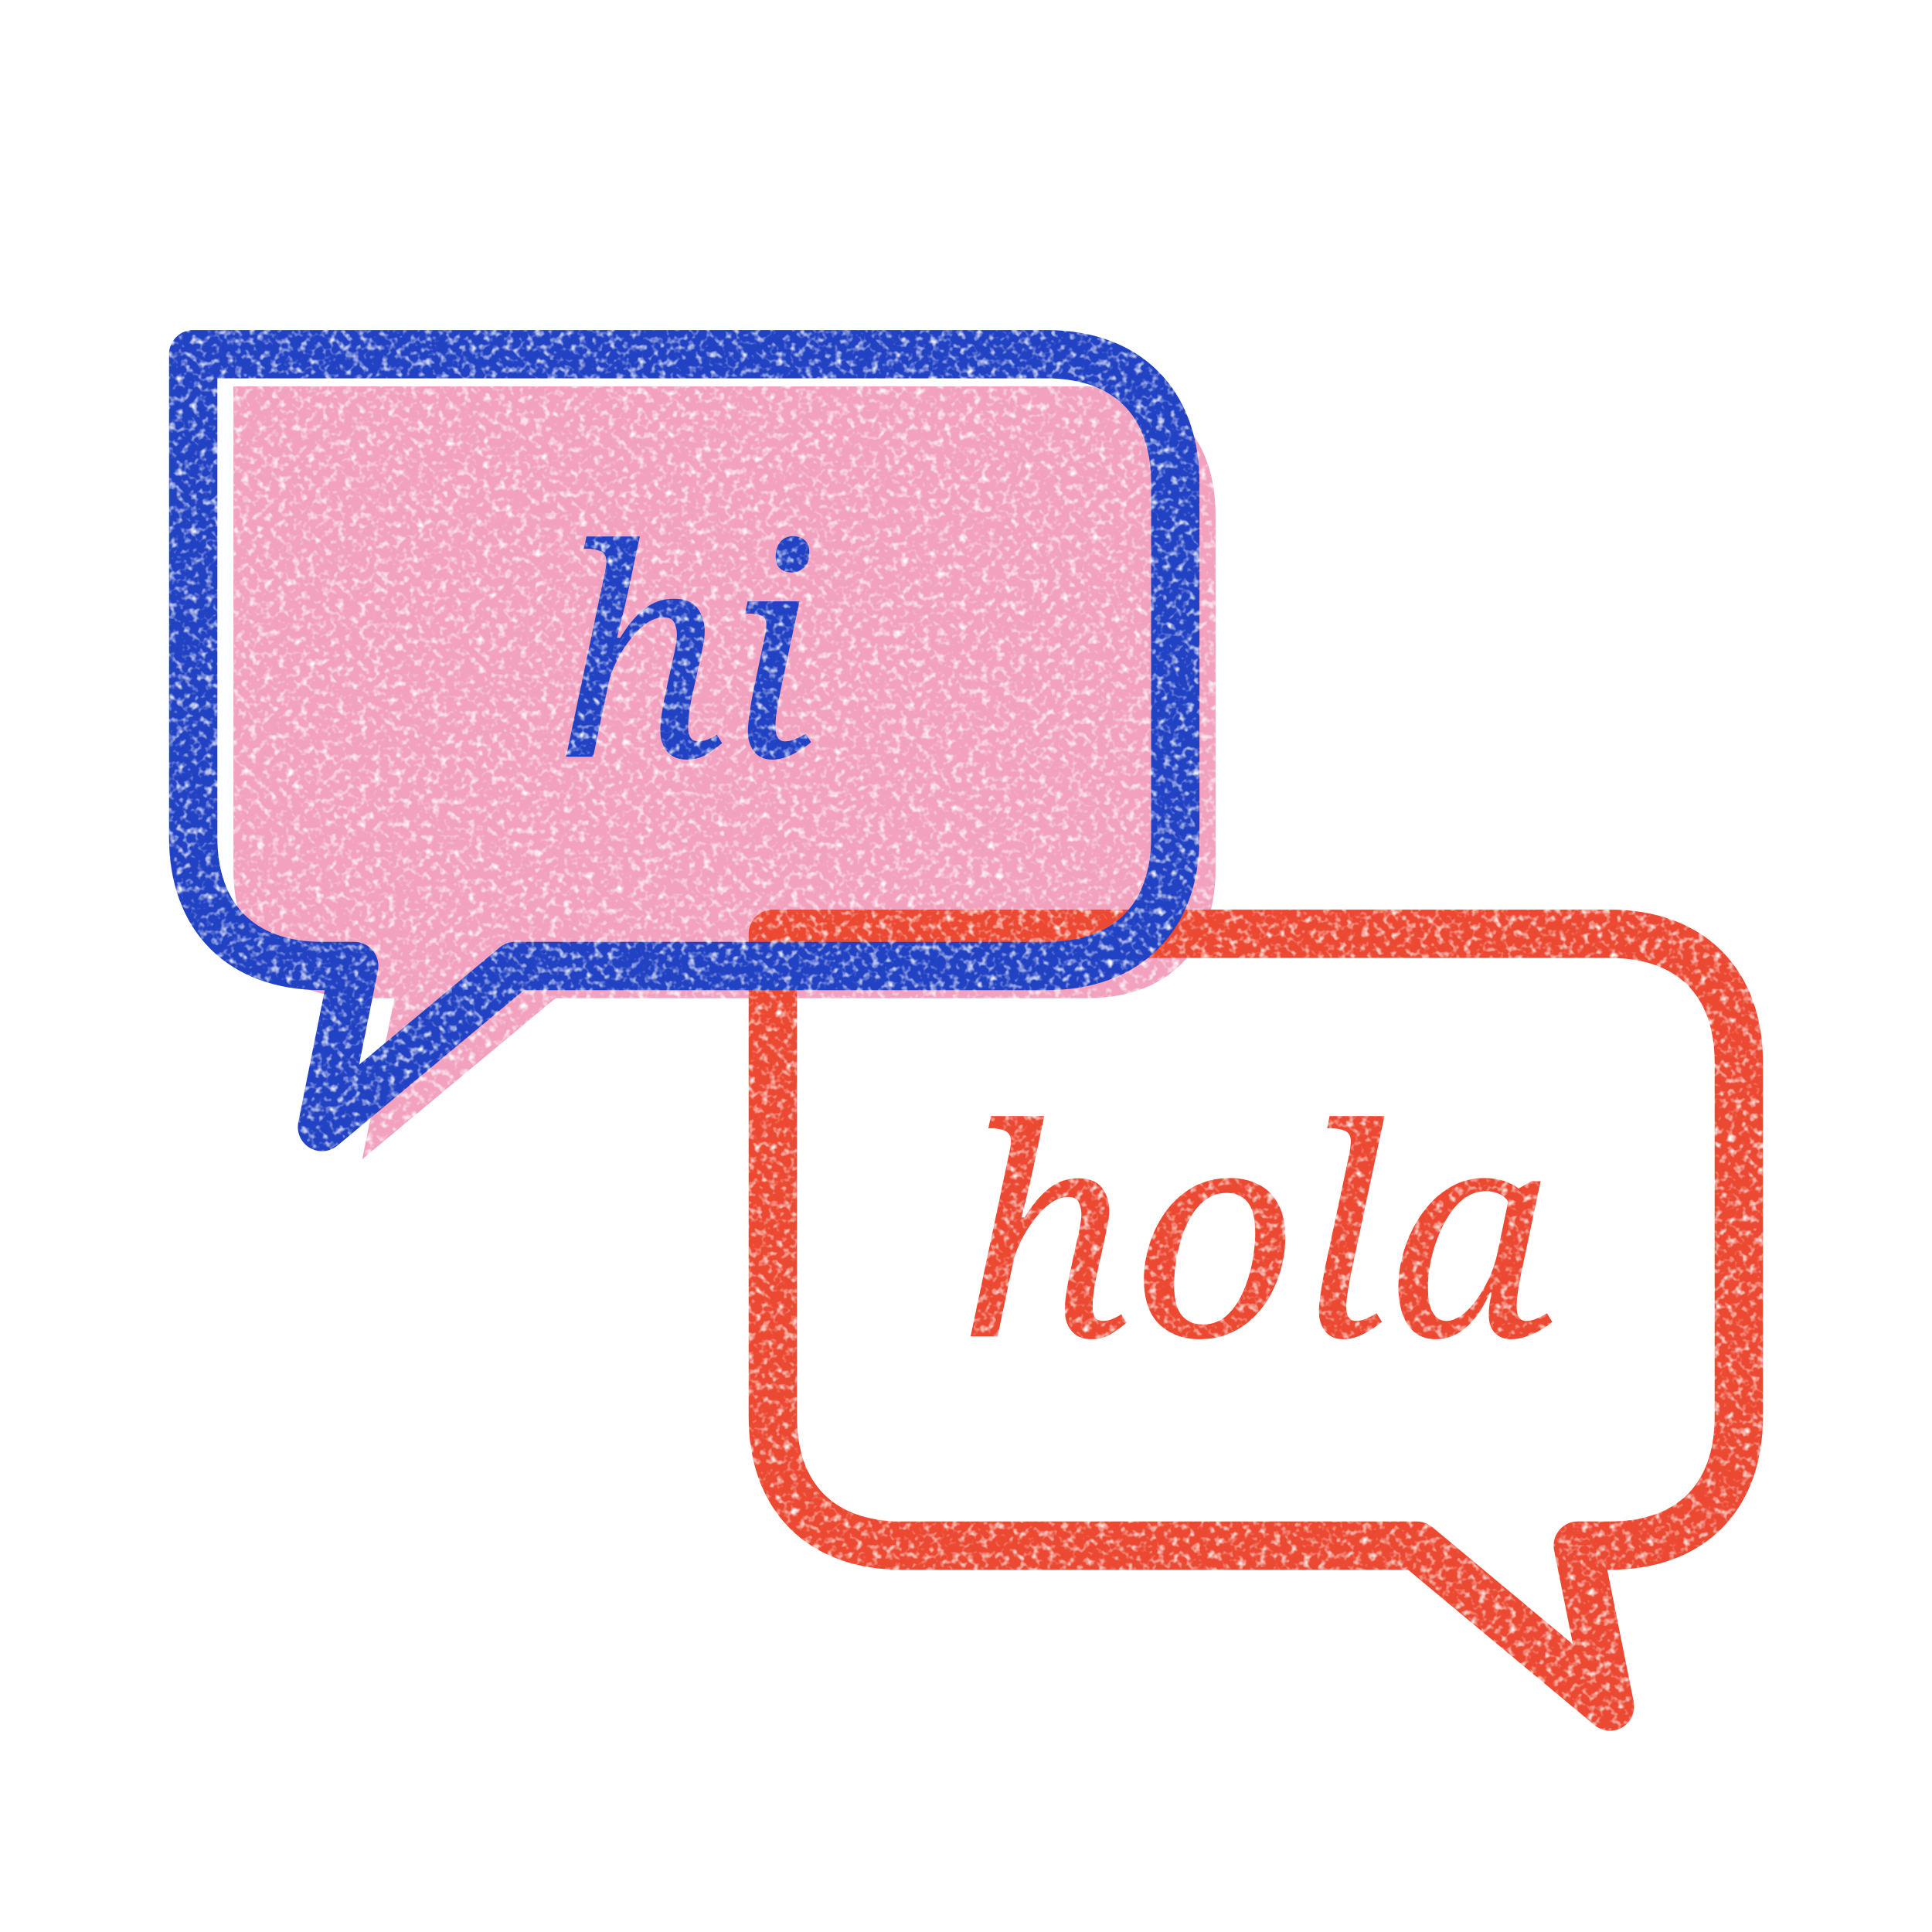
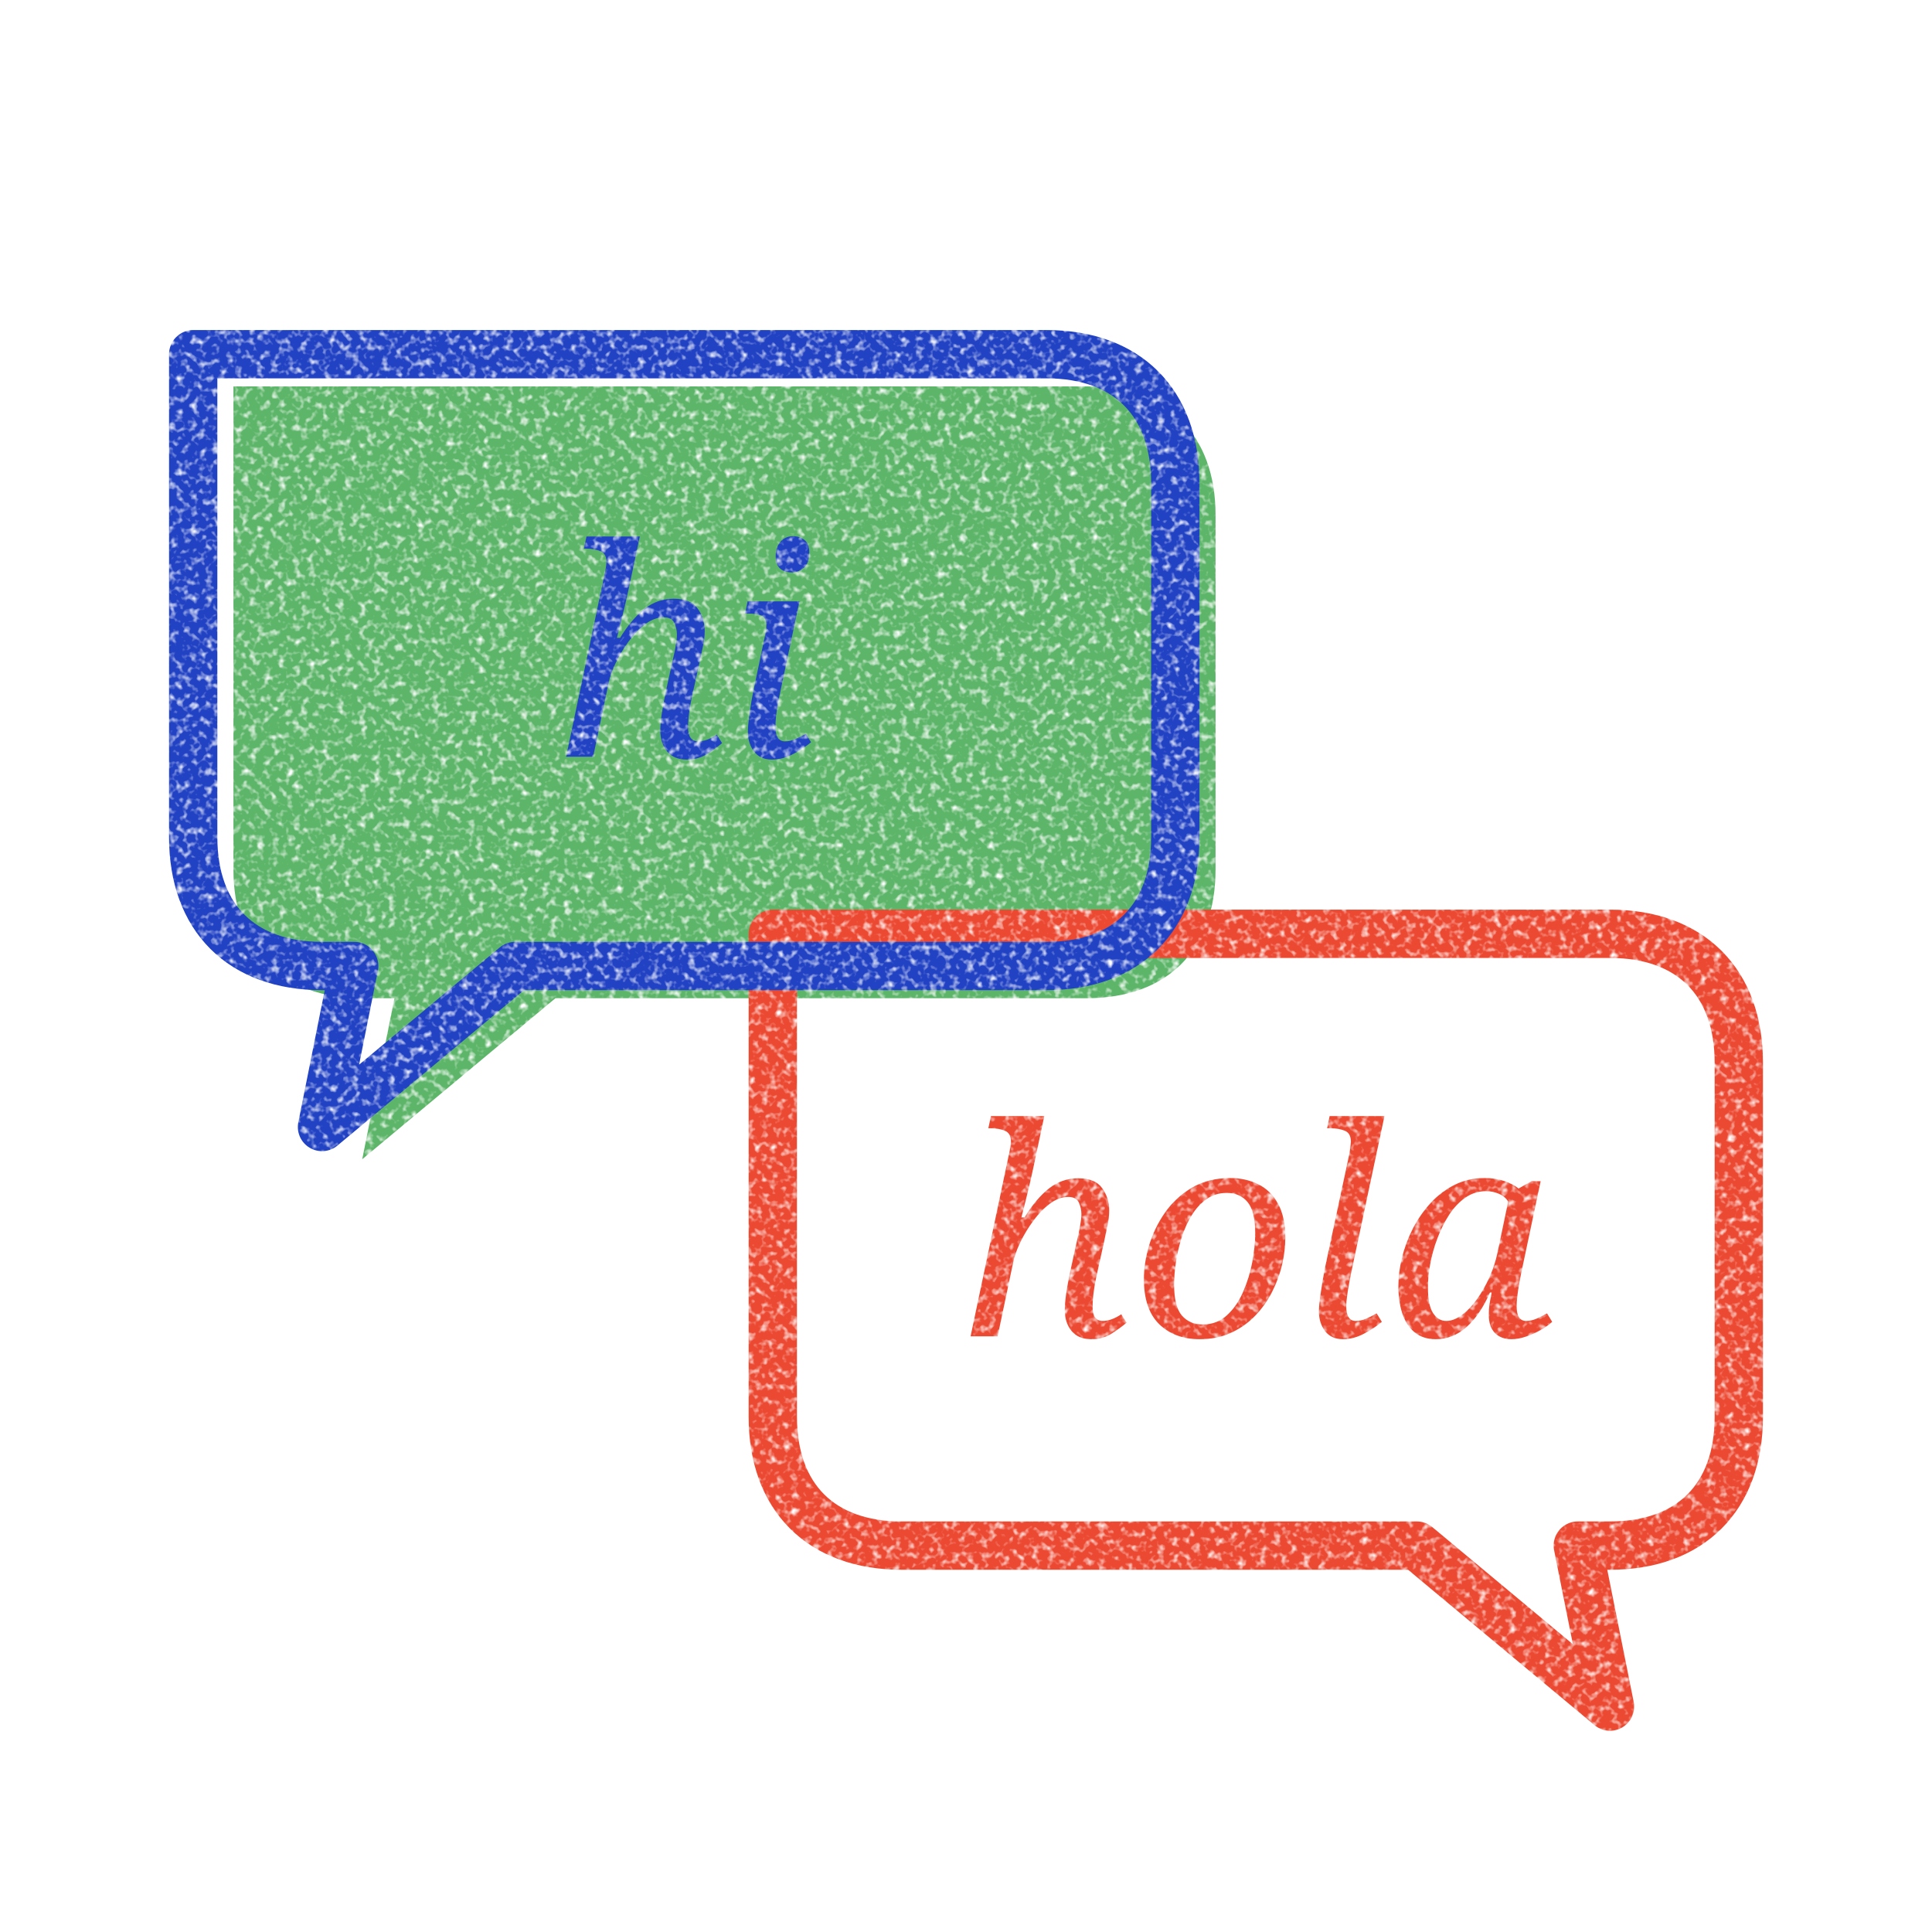
<svg xmlns="http://www.w3.org/2000/svg" viewBox="0 0 240 240" role="img" aria-labelledby="t">
  <defs>
    <filter id="grain" filterUnits="userSpaceOnUse" x="0" y="0" width="240" height="240">
      <feTurbulence type="fractalNoise" baseFrequency="1.1" numOctaves="2" seed="7" result="n" />
      <feColorMatrix in="n" type="matrix" values="0 0 0 0 0  0 0 0 0 0  0 0 0 0 0  -2.6 0 0 0 2.3" result="speck" />
      <feComposite in="SourceGraphic" in2="speck" operator="in" />
    </filter>
  </defs>
  <g filter="url(#grain)">
-     <g fill="#F2A2BF" transform="translate(5 4)">
+     <g fill="#5CB567" transform="translate(5 4)">
      <path d="M24 44 H130 C140 44 146 50 146 60 V104 C146 114 140 120 130 120 H64 L40 140 L44 120 H40 C30 120 24 114 24 104 Z" />
    </g>
    <g fill="#EC4A32" stroke="#EC4A32" stroke-width="5" stroke-linecap="round">
      <path d="M96 116 H200 C210 116 216 122 216 132 V176 C216 186 210 192 200 192 H196 L200 212 L176 192 H112 C102 192 96 186 96 176 Z" fill="none" stroke-width="6" stroke-linejoin="round" />
    </g>
    <g fill="none" stroke="#2443C4" stroke-width="6" stroke-linecap="round" stroke-linejoin="round">
      <path d="M24 44 H130 C140 44 146 50 146 60 V104 C146 114 140 120 130 120 H64 L40 140 L44 120 H40 C30 120 24 114 24 104 Z" />
    </g>
    <text x="85" y="94" text-anchor="middle" font-family="'Iowan Old Style','New York',Georgia,serif" font-style="italic" font-size="36" fill="#2443C4">hi</text>
    <text x="156" y="166" text-anchor="middle" font-family="'Iowan Old Style','New York',Georgia,serif" font-style="italic" font-size="36" fill="#EC4A32">hola</text>
  </g>
</svg>
